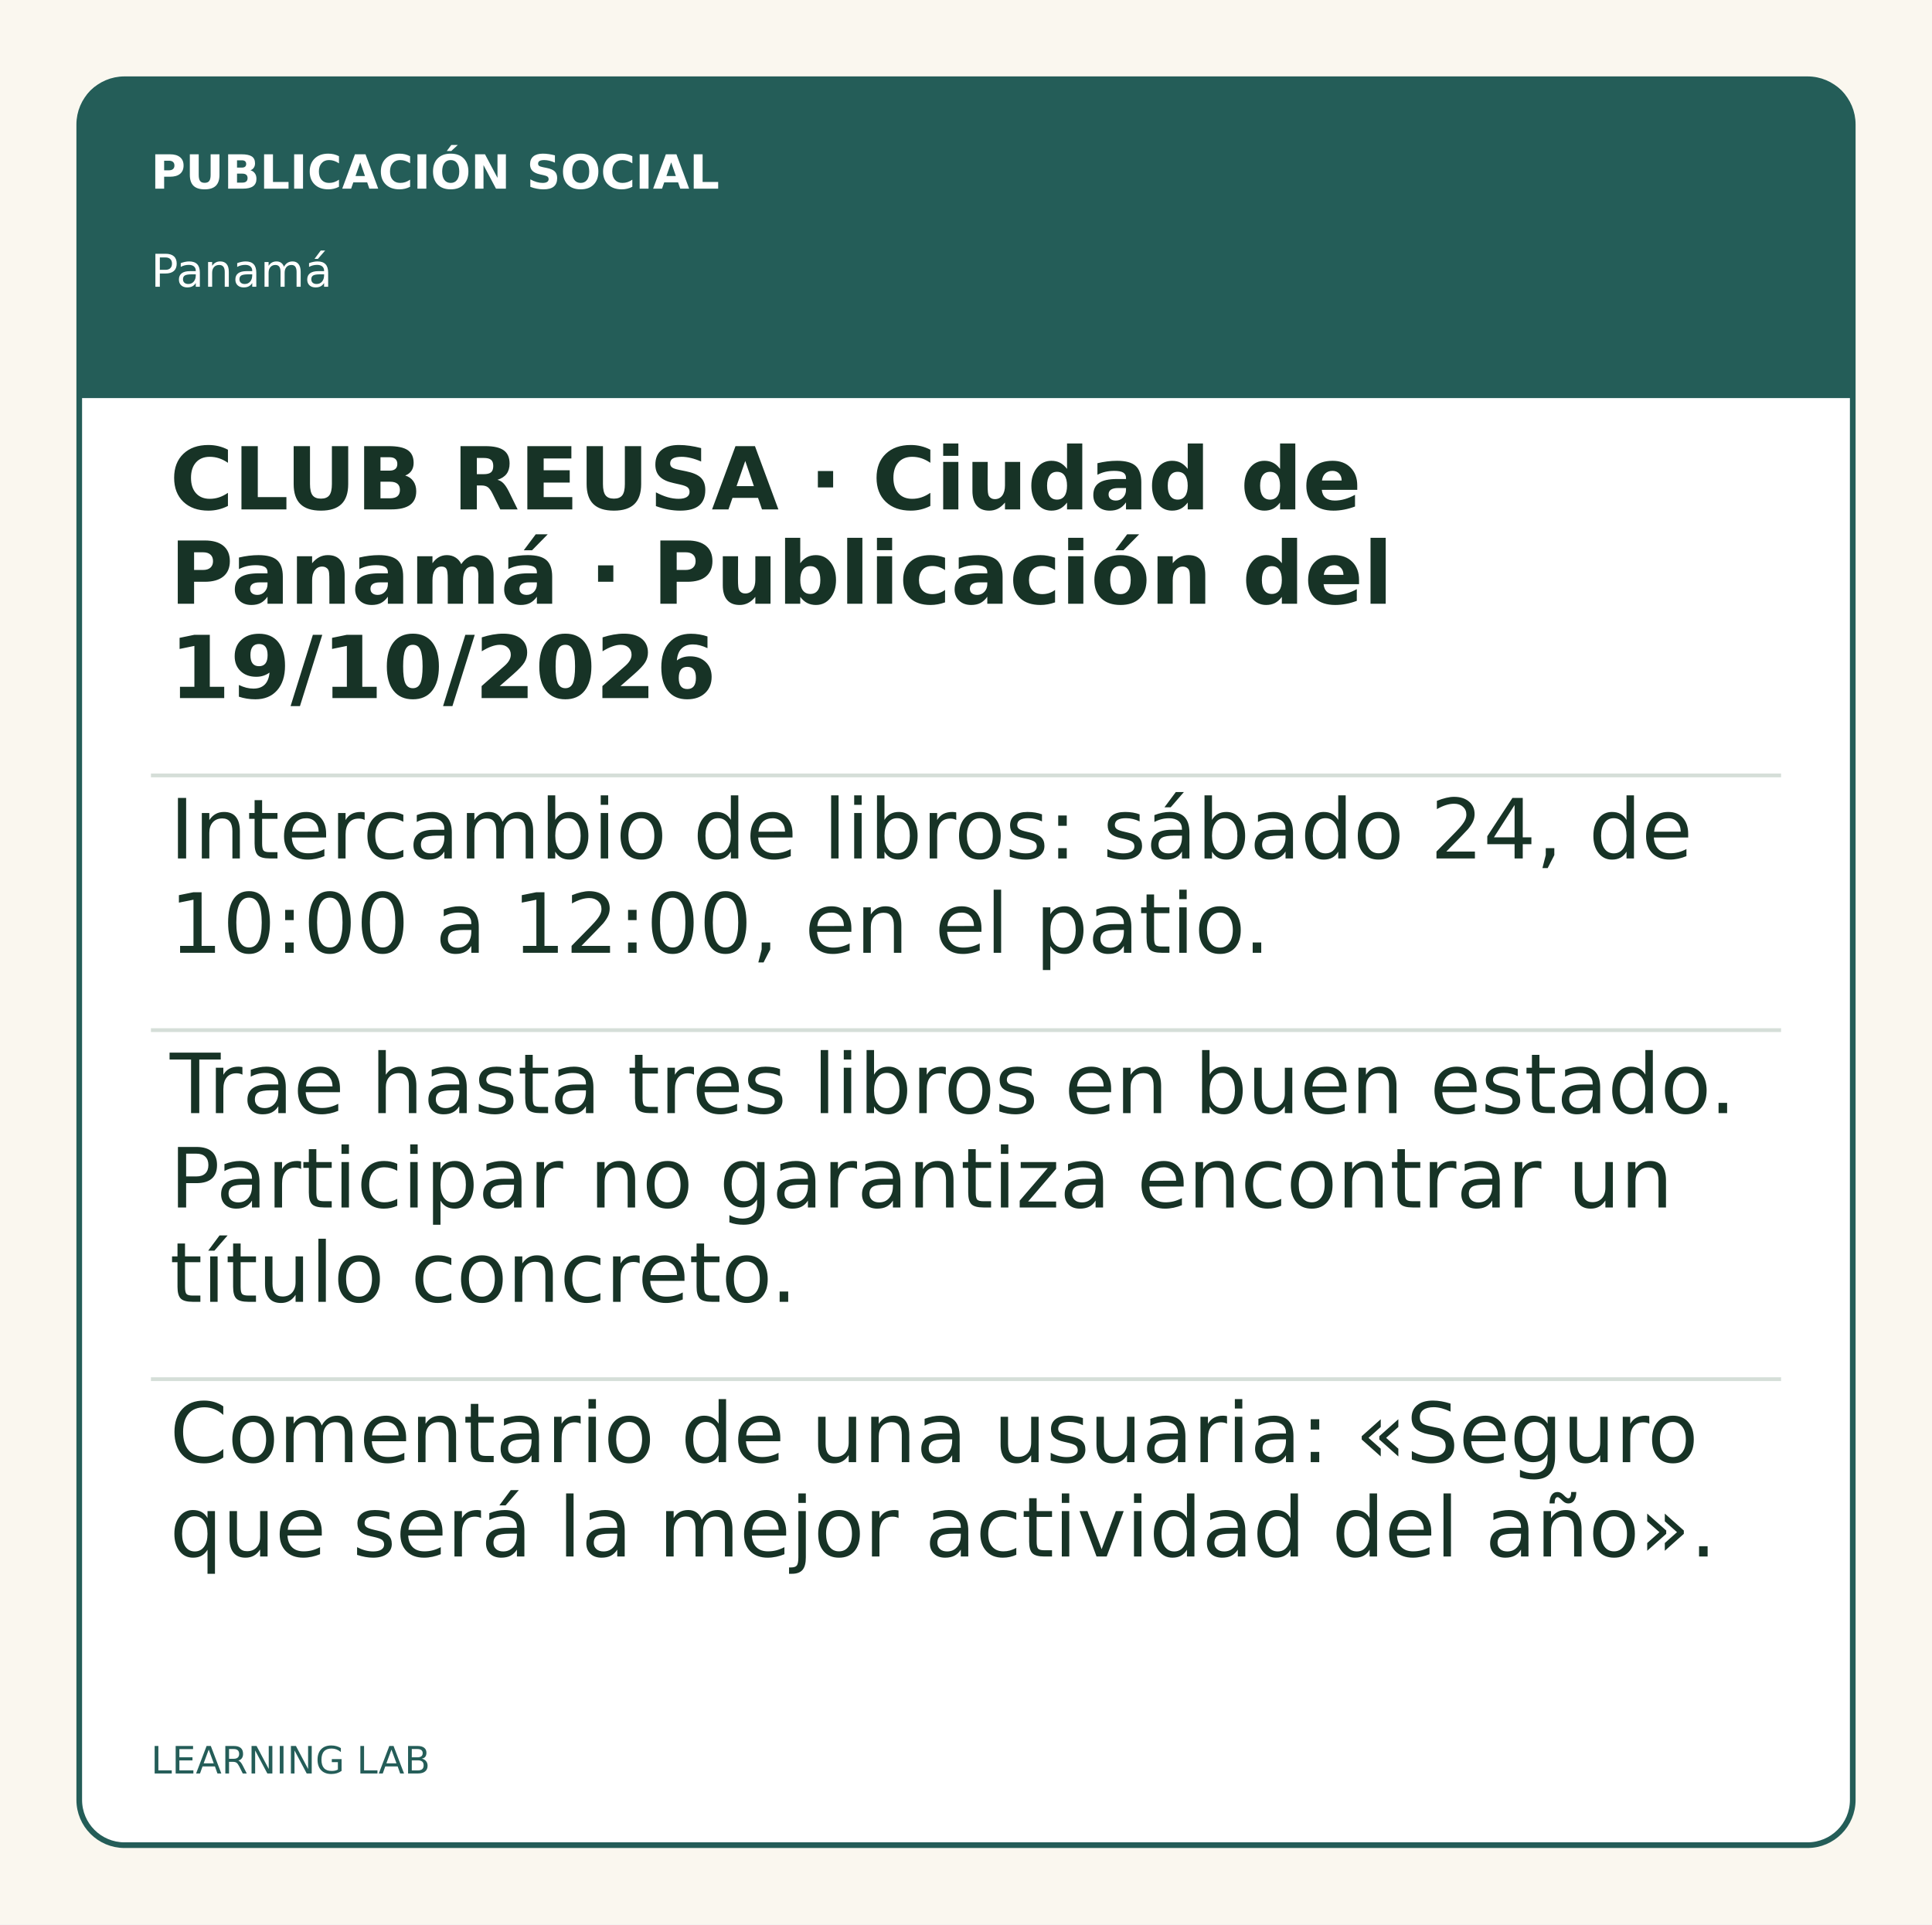
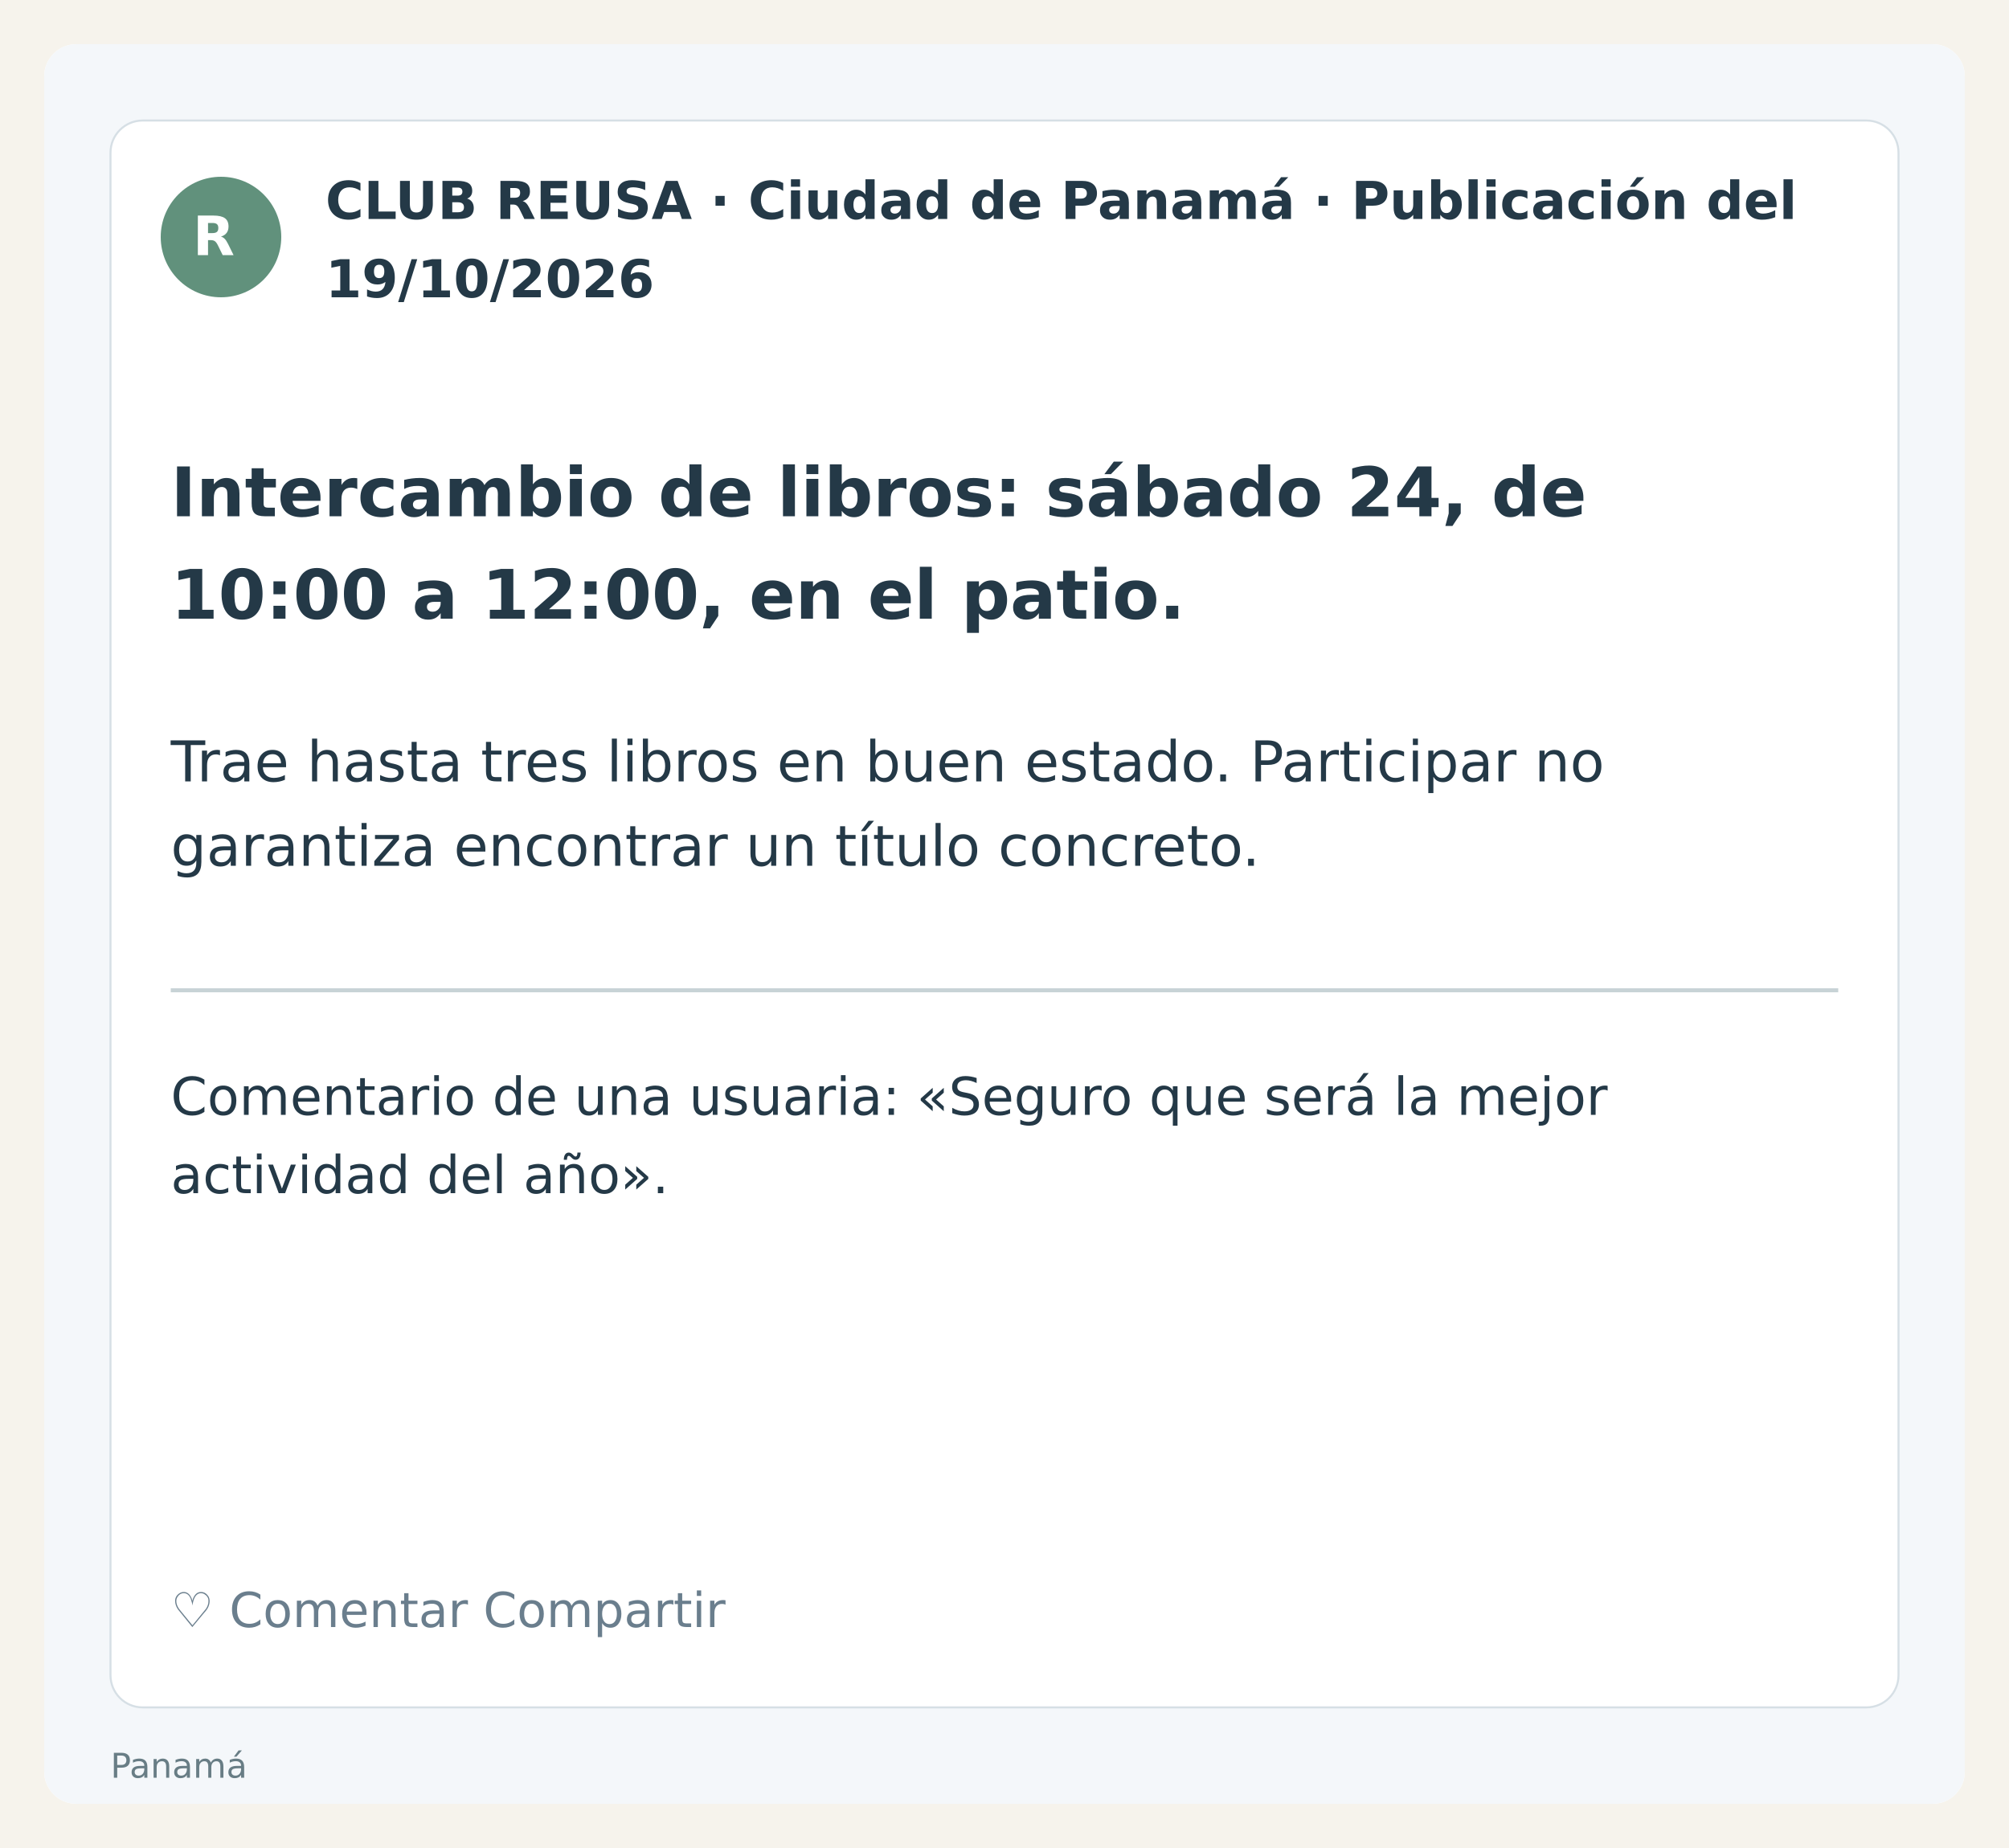
- <svg xmlns="http://www.w3.org/2000/svg" width="1024" height="1020" viewBox="0 0 1024 1020">
-   <rect width="1024" height="1020" fill="#faf7ef" />
-   <rect x="42" y="42" width="940" height="936" rx="24" fill="white" stroke="#245d58" stroke-width="3" />
-   <path d="M42 66q0-24 24-24h892q24 0 24 24v145H42Z" fill="#245d58" />
-   <text x="80" y="100" font-family="DejaVu Sans, sans-serif" font-size="25" font-weight="bold" fill="white">PUBLICACIÓN SOCIAL</text>
-   <text x="80" y="152" font-family="DejaVu Sans, sans-serif" font-size="24" font-weight="normal" fill="white">Panamá</text>
-   <text x="90" y="270" font-family="DejaVu Sans, sans-serif" font-size="46" font-weight="bold" fill="#173326">CLUB REUSA · Ciudad de</text>
-   <text x="90" y="320" font-family="DejaVu Sans, sans-serif" font-size="46" font-weight="bold" fill="#173326">Panamá · Publicación del</text>
-   <text x="90" y="370" font-family="DejaVu Sans, sans-serif" font-size="46" font-weight="bold" fill="#173326">19/10/2026</text>
-   <path d="M80 411h864" stroke="#d5ded8" stroke-width="2" />
-   <text x="90" y="455" font-family="DejaVu Sans, sans-serif" font-size="44" font-weight="normal" fill="#173326">Intercambio de libros: sábado 24, de</text>
-   <text x="90" y="505" font-family="DejaVu Sans, sans-serif" font-size="44" font-weight="normal" fill="#173326">10:00 a 12:00, en el patio.</text>
-   <path d="M80 546h864" stroke="#d5ded8" stroke-width="2" />
-   <text x="90" y="590" font-family="DejaVu Sans, sans-serif" font-size="44" font-weight="normal" fill="#173326">Trae hasta tres libros en buen estado.</text>
-   <text x="90" y="640" font-family="DejaVu Sans, sans-serif" font-size="44" font-weight="normal" fill="#173326">Participar no garantiza encontrar un</text>
-   <text x="90" y="690" font-family="DejaVu Sans, sans-serif" font-size="44" font-weight="normal" fill="#173326">título concreto.</text>
-   <path d="M80 731h864" stroke="#d5ded8" stroke-width="2" />
-   <text x="90" y="775" font-family="DejaVu Sans, sans-serif" font-size="44" font-weight="normal" fill="#173326">Comentario de una usuaria: «Seguro</text>
-   <text x="90" y="825" font-family="DejaVu Sans, sans-serif" font-size="44" font-weight="normal" fill="#173326">que será la mejor actividad del año».</text>
-   <text x="80" y="940" font-family="DejaVu Sans, sans-serif" font-size="20" font-weight="normal" fill="#245d58">LEARNING LAB</text>
+ <svg xmlns="http://www.w3.org/2000/svg" width="1000" height="920" viewBox="0 0 1000 920">
+   <rect x="0" y="0" width="1000" height="920" rx="0" fill="#f6f3ec" stroke="none" />
+   <rect x="22" y="22" width="956" height="876" rx="16" fill="#fff" stroke="none" />
+   <rect x="22" y="22" width="956" height="876" rx="16" fill="#f4f7fa" stroke="none" />
+   <rect x="55" y="60" width="890" height="790" rx="16" fill="#fff" stroke="#d6dfe5" />
+   <circle cx="110" cy="118" r="30" fill="#61917c" />
+   <text x="96" y="127" data-right="962" font-family="DejaVu Sans" font-size="27" font-weight="bold" fill="#fff">R</text>
+   <text x="162" y="109" data-right="914" font-family="DejaVu Sans" font-size="26" font-weight="bold" fill="#243947">CLUB REUSA · Ciudad de Panamá · Publicación del</text>
+   <text x="162" y="148.0" data-right="914" font-family="DejaVu Sans" font-size="26" font-weight="bold" fill="#243947">19/10/2026</text>
+   <text x="85" y="257.0" data-right="907" font-family="DejaVu Sans" font-size="34" font-weight="bold" fill="#243947">Intercambio de libros: sábado 24, de</text>
+   <text x="85" y="308.0" data-right="907" font-family="DejaVu Sans" font-size="34" font-weight="bold" fill="#243947">10:00 a 12:00, en el patio.</text>
+   <text x="85" y="389.0" data-right="907" font-family="DejaVu Sans" font-size="28" font-weight="normal" fill="#243947">Trae hasta tres libros en buen estado. Participar no</text>
+   <text x="85" y="431.0" data-right="907" font-family="DejaVu Sans" font-size="28" font-weight="normal" fill="#243947">garantiza encontrar un título concreto.</text>
+   <path d="M85 493.0L915 493.0" stroke="#c8d3d6" stroke-width="2" stroke-dasharray="" />
+   <text x="85" y="555.0" data-right="907" font-family="DejaVu Sans" font-size="26" font-weight="normal" fill="#243947">Comentario de una usuaria: «Seguro que será la mejor</text>
+   <text x="85" y="594.0" data-right="907" font-family="DejaVu Sans" font-size="26" font-weight="normal" fill="#243947">actividad del año».</text>
+   <text x="85" y="810" data-right="962" font-family="DejaVu Sans" font-size="24" font-weight="normal" fill="#6a7e8d">♡     Comentar     Compartir</text>
+   <text x="55" y="885" data-right="962" font-family="DejaVu Sans" font-size="17" font-weight="normal" fill="#687d85">Panamá</text>
</svg>
